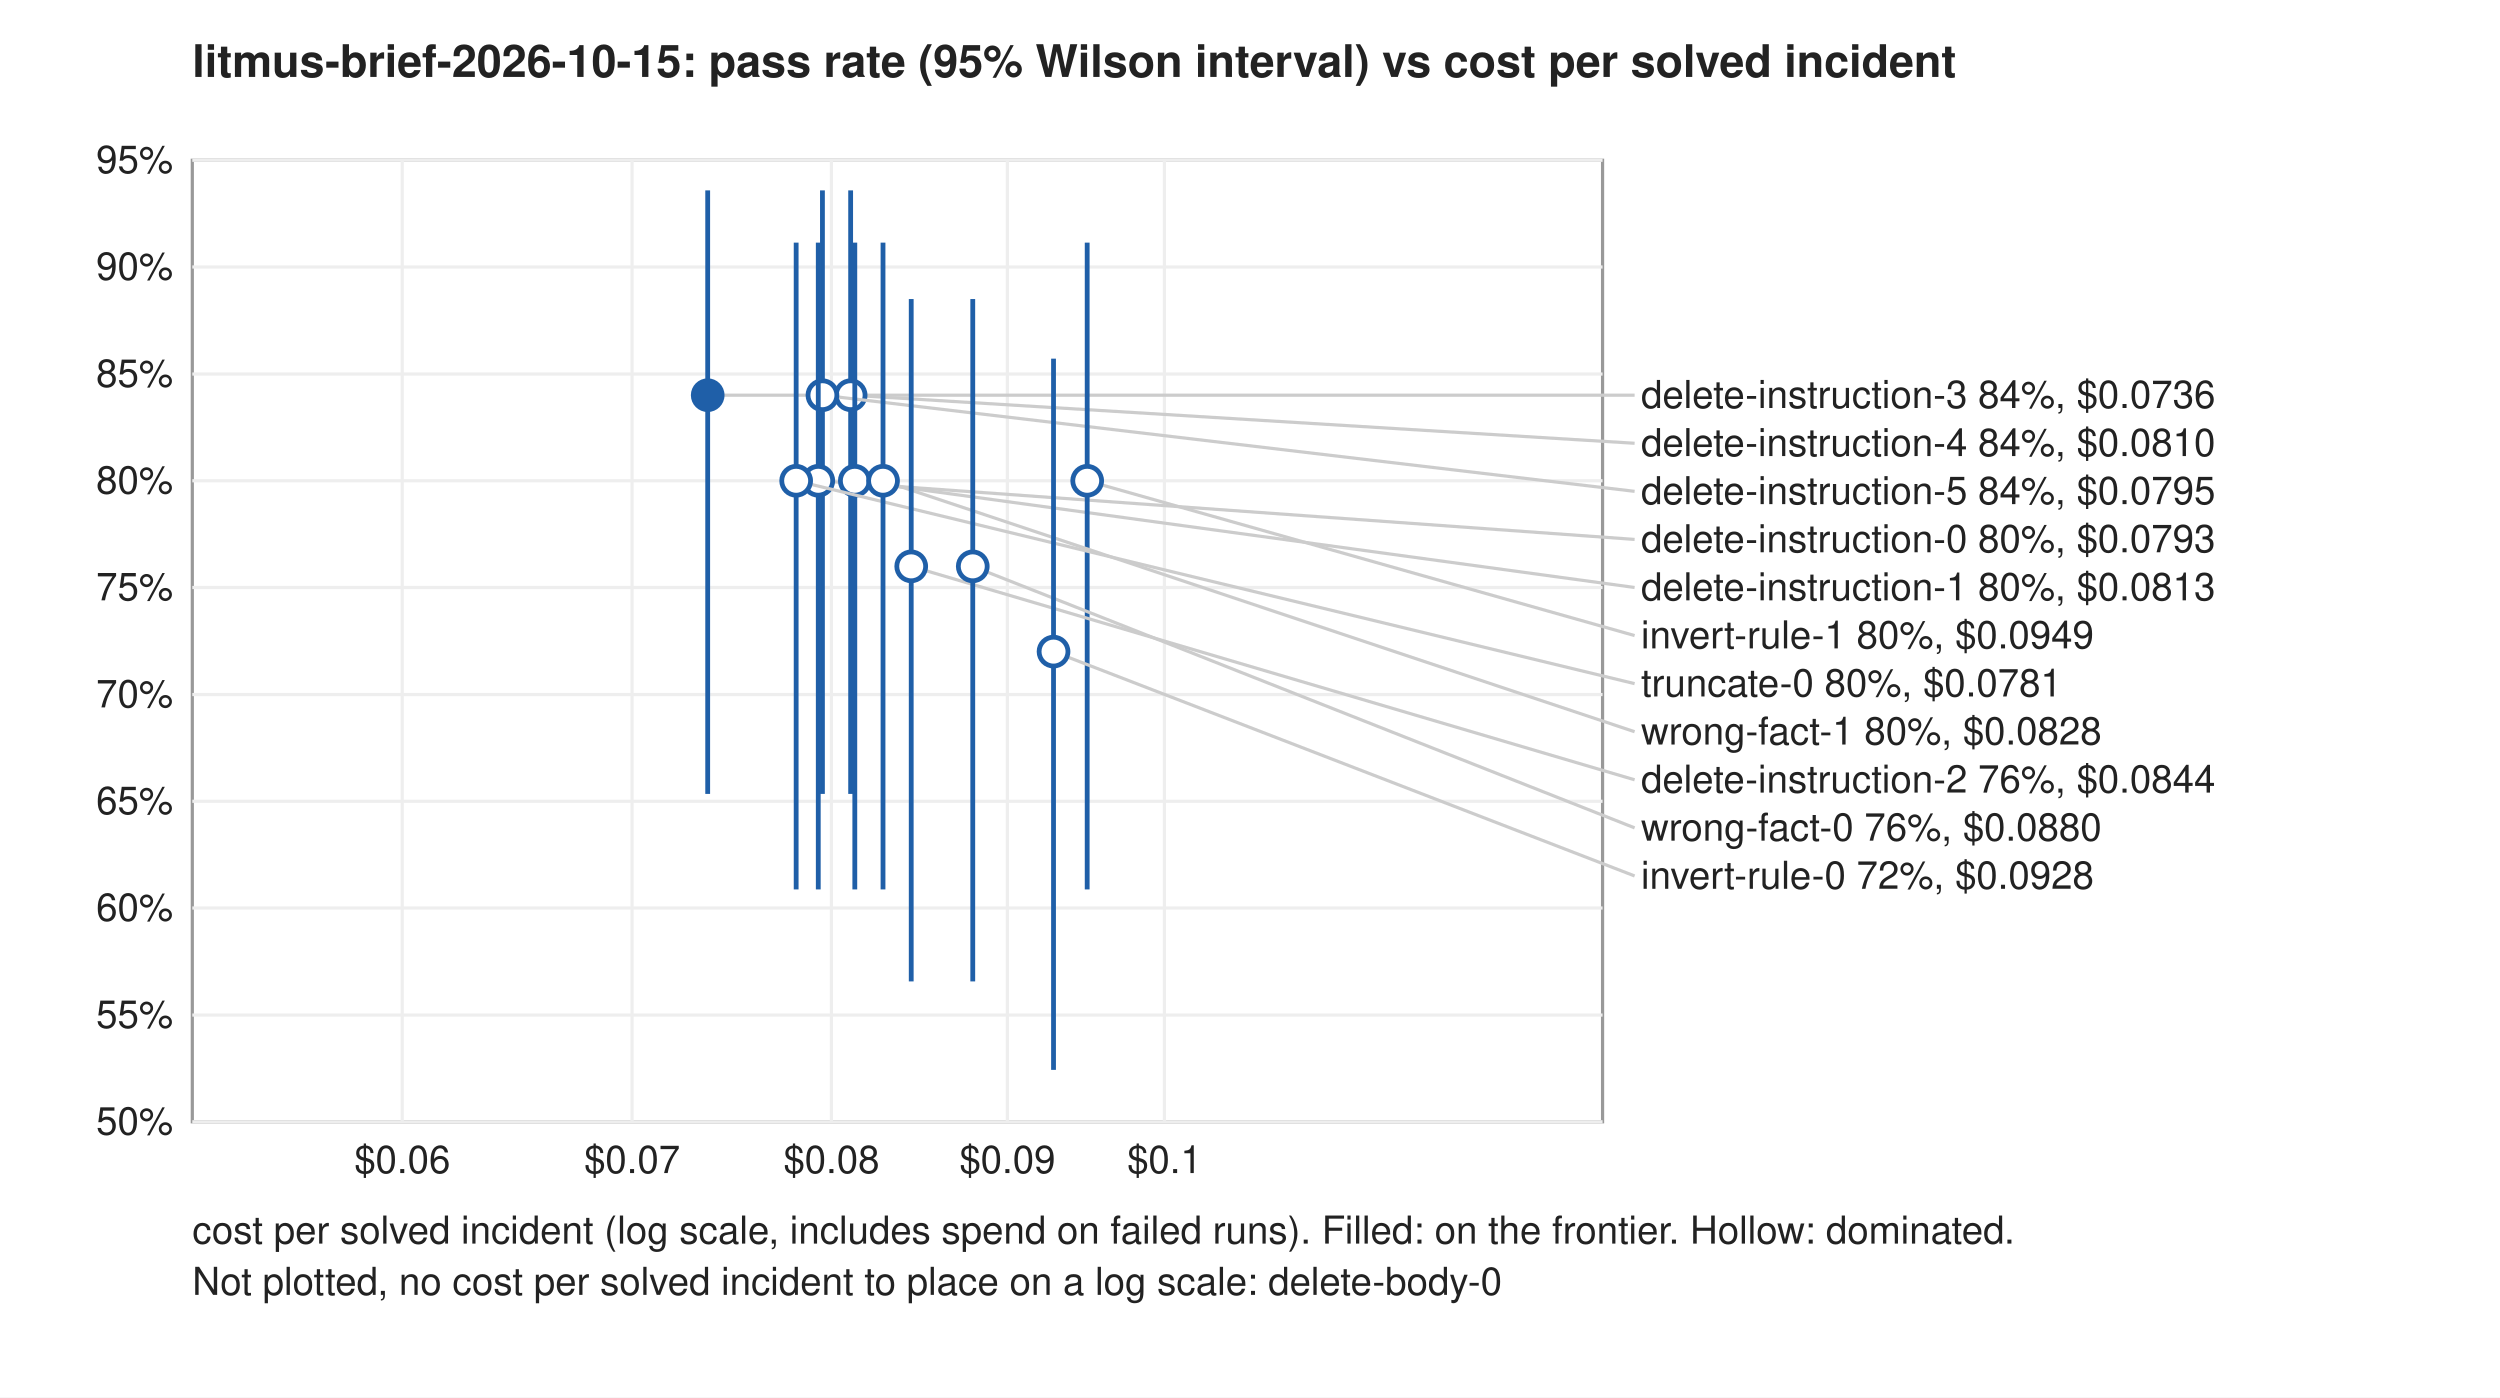
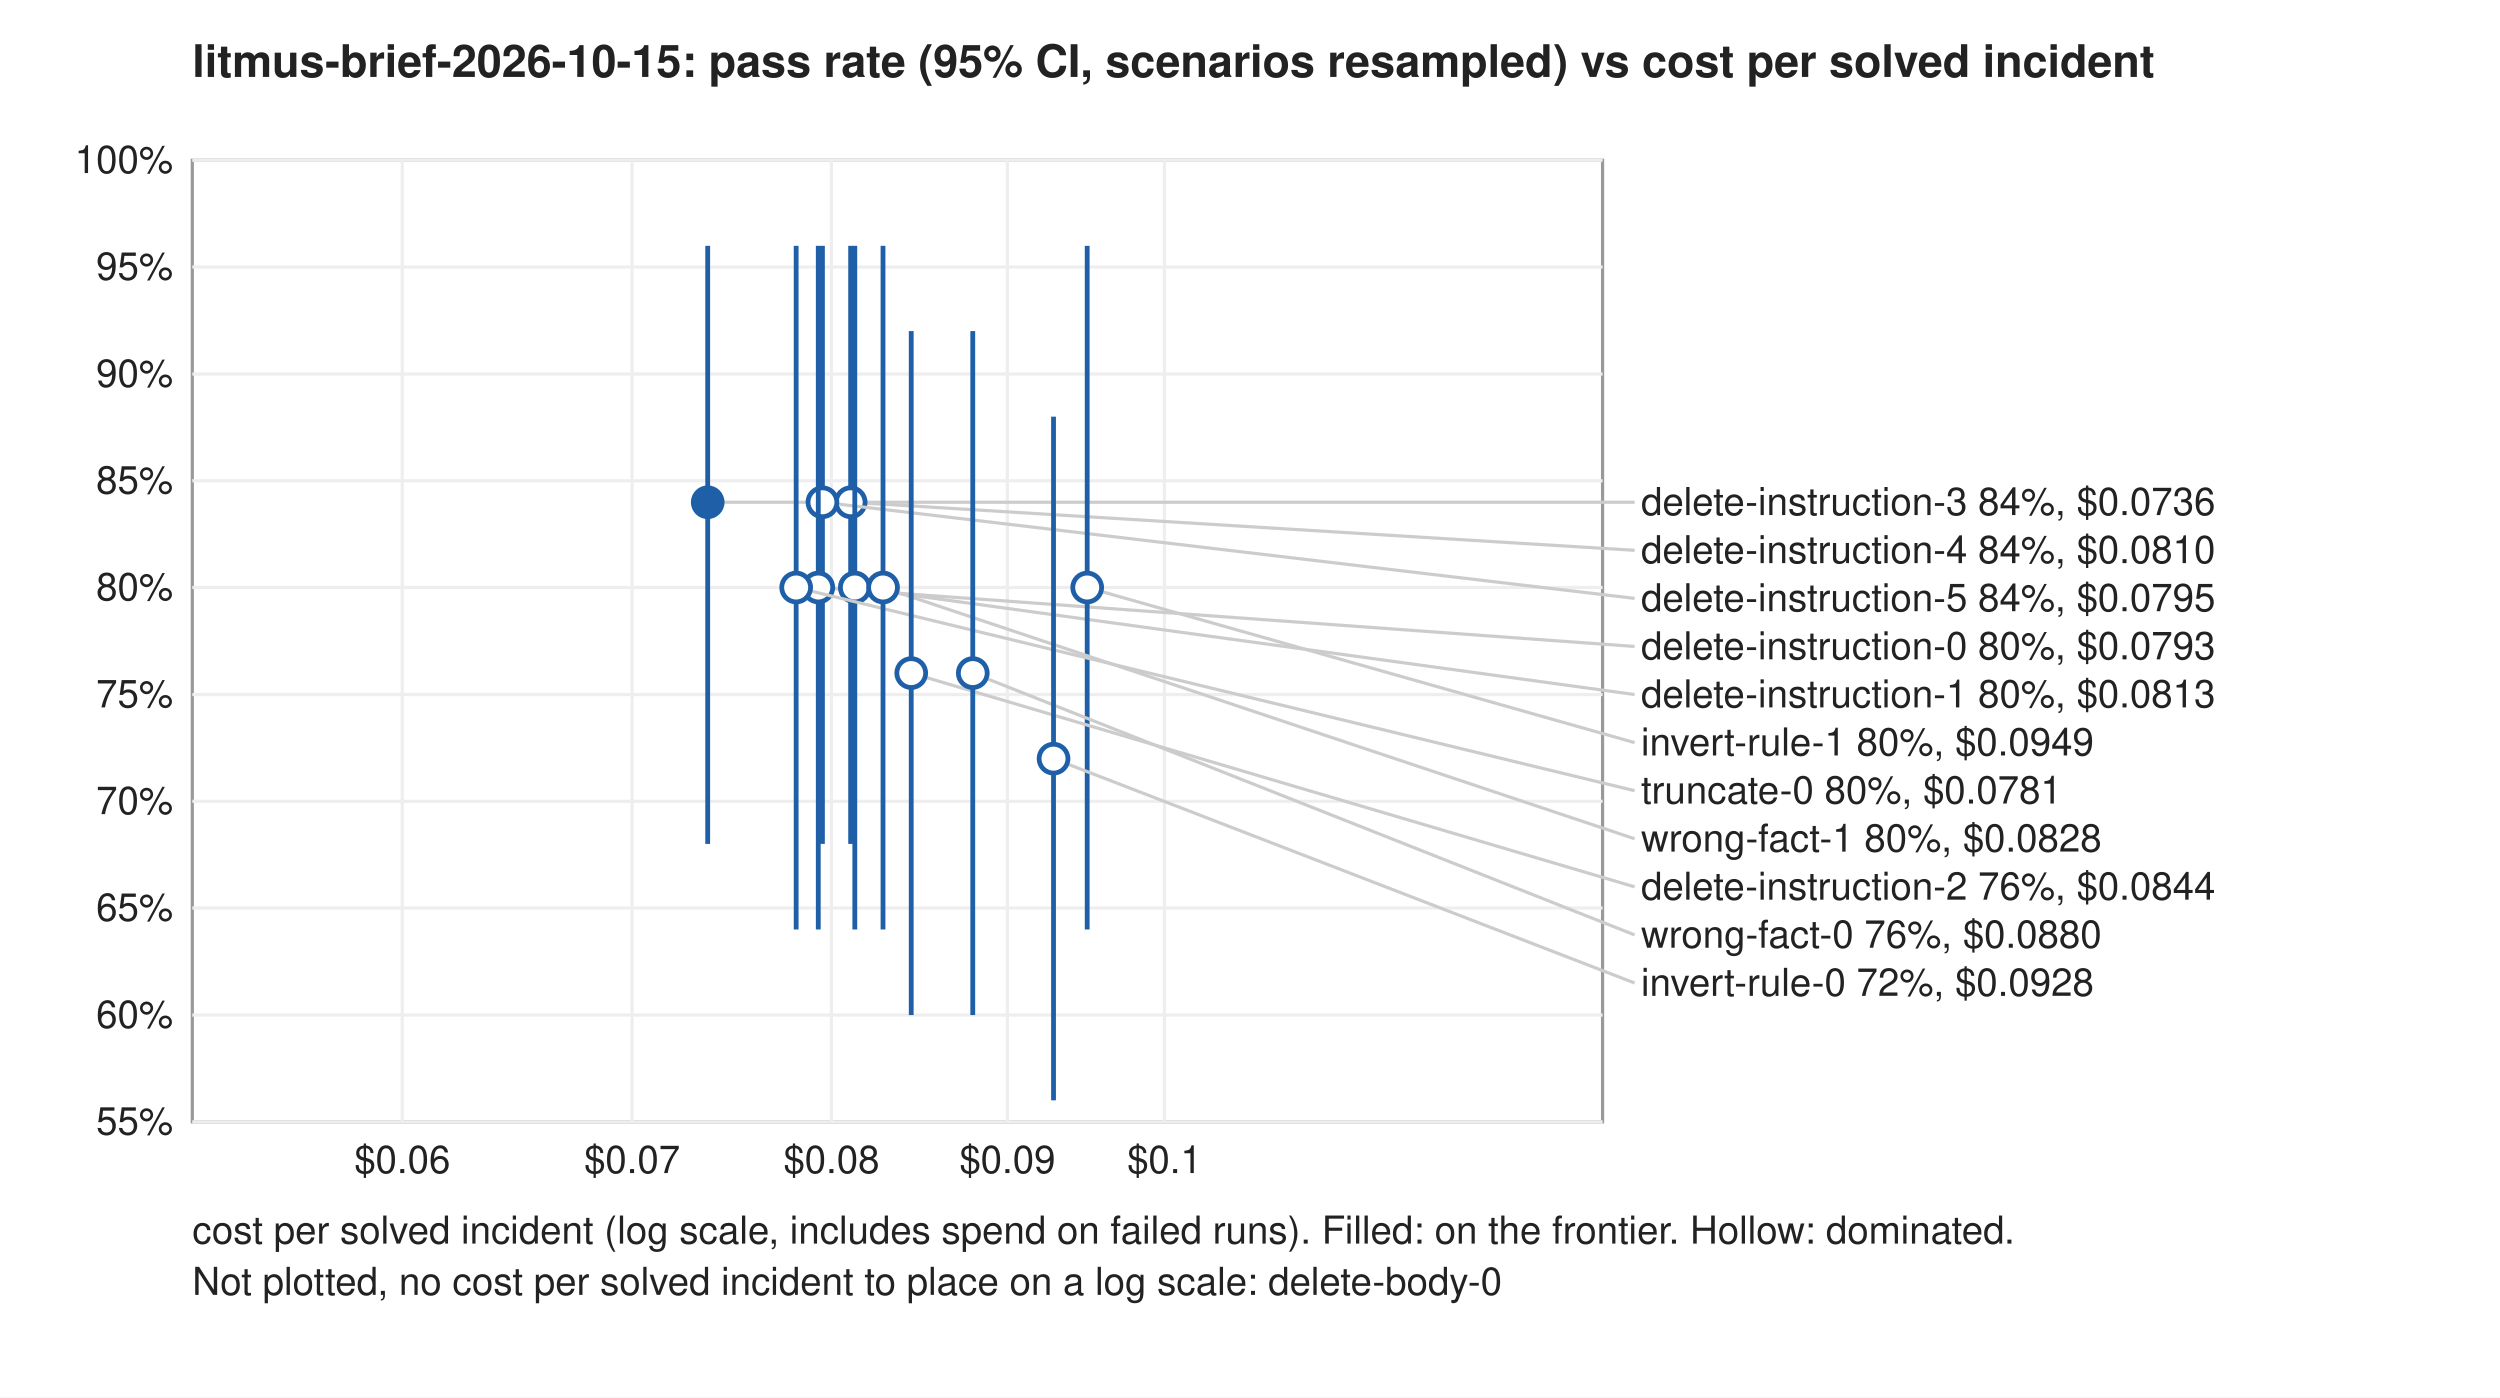
<svg xmlns="http://www.w3.org/2000/svg" width="780" height="436" viewBox="0 0 780 436" role="img">
  <rect width="780" height="436" fill="#fff" />
-   <text x="60" y="24" font-family="Helvetica, Arial, sans-serif" fill="#222" font-size="14" font-weight="bold">litmus-brief-2026-10-15: pass rate (95% Wilson interval) vs cost per solved incident</text>
+   <text x="60" y="24" font-family="Helvetica, Arial, sans-serif" fill="#222" font-size="14" font-weight="bold">litmus-brief-2026-10-15: pass rate (95% CI, scenarios resampled) vs cost per solved incident</text>
  <rect x="60" y="50" width="440" height="300" fill="none" stroke="#999" />
  <line x1="60" y1="350.0" x2="500" y2="350.0" stroke="#eee" />
-   <text x="54" y="354.0" font-family="Helvetica, Arial, sans-serif" fill="#222" font-size="12" text-anchor="end">50%</text>
+   <text x="54" y="354.0" font-family="Helvetica, Arial, sans-serif" fill="#222" font-size="12" text-anchor="end">55%</text>
  <line x1="60" y1="316.7" x2="500" y2="316.7" stroke="#eee" />
-   <text x="54" y="320.7" font-family="Helvetica, Arial, sans-serif" fill="#222" font-size="12" text-anchor="end">55%</text>
+   <text x="54" y="320.7" font-family="Helvetica, Arial, sans-serif" fill="#222" font-size="12" text-anchor="end">60%</text>
  <line x1="60" y1="283.3" x2="500" y2="283.3" stroke="#eee" />
-   <text x="54" y="287.3" font-family="Helvetica, Arial, sans-serif" fill="#222" font-size="12" text-anchor="end">60%</text>
+   <text x="54" y="287.3" font-family="Helvetica, Arial, sans-serif" fill="#222" font-size="12" text-anchor="end">65%</text>
  <line x1="60" y1="250.0" x2="500" y2="250.0" stroke="#eee" />
-   <text x="54" y="254.0" font-family="Helvetica, Arial, sans-serif" fill="#222" font-size="12" text-anchor="end">65%</text>
+   <text x="54" y="254.0" font-family="Helvetica, Arial, sans-serif" fill="#222" font-size="12" text-anchor="end">70%</text>
  <line x1="60" y1="216.7" x2="500" y2="216.7" stroke="#eee" />
-   <text x="54" y="220.7" font-family="Helvetica, Arial, sans-serif" fill="#222" font-size="12" text-anchor="end">70%</text>
+   <text x="54" y="220.7" font-family="Helvetica, Arial, sans-serif" fill="#222" font-size="12" text-anchor="end">75%</text>
  <line x1="60" y1="183.3" x2="500" y2="183.3" stroke="#eee" />
-   <text x="54" y="187.3" font-family="Helvetica, Arial, sans-serif" fill="#222" font-size="12" text-anchor="end">75%</text>
+   <text x="54" y="187.3" font-family="Helvetica, Arial, sans-serif" fill="#222" font-size="12" text-anchor="end">80%</text>
  <line x1="60" y1="150.0" x2="500" y2="150.0" stroke="#eee" />
-   <text x="54" y="154.0" font-family="Helvetica, Arial, sans-serif" fill="#222" font-size="12" text-anchor="end">80%</text>
+   <text x="54" y="154.0" font-family="Helvetica, Arial, sans-serif" fill="#222" font-size="12" text-anchor="end">85%</text>
  <line x1="60" y1="116.7" x2="500" y2="116.7" stroke="#eee" />
-   <text x="54" y="120.7" font-family="Helvetica, Arial, sans-serif" fill="#222" font-size="12" text-anchor="end">85%</text>
+   <text x="54" y="120.7" font-family="Helvetica, Arial, sans-serif" fill="#222" font-size="12" text-anchor="end">90%</text>
  <line x1="60" y1="83.3" x2="500" y2="83.3" stroke="#eee" />
-   <text x="54" y="87.3" font-family="Helvetica, Arial, sans-serif" fill="#222" font-size="12" text-anchor="end">90%</text>
+   <text x="54" y="87.3" font-family="Helvetica, Arial, sans-serif" fill="#222" font-size="12" text-anchor="end">95%</text>
  <line x1="60" y1="50.0" x2="500" y2="50.0" stroke="#eee" />
-   <text x="54" y="54.0" font-family="Helvetica, Arial, sans-serif" fill="#222" font-size="12" text-anchor="end">95%</text>
+   <text x="54" y="54.0" font-family="Helvetica, Arial, sans-serif" fill="#222" font-size="12" text-anchor="end">100%</text>
  <line x1="125.5" y1="50" x2="125.5" y2="350" stroke="#eee" />
  <text x="125.5" y="366" font-family="Helvetica, Arial, sans-serif" fill="#222" font-size="12" text-anchor="middle">$0.06</text>
  <line x1="197.2" y1="50" x2="197.2" y2="350" stroke="#eee" />
  <text x="197.2" y="366" font-family="Helvetica, Arial, sans-serif" fill="#222" font-size="12" text-anchor="middle">$0.07</text>
  <line x1="259.4" y1="50" x2="259.4" y2="350" stroke="#eee" />
  <text x="259.4" y="366" font-family="Helvetica, Arial, sans-serif" fill="#222" font-size="12" text-anchor="middle">$0.08</text>
  <line x1="314.3" y1="50" x2="314.3" y2="350" stroke="#eee" />
  <text x="314.3" y="366" font-family="Helvetica, Arial, sans-serif" fill="#222" font-size="12" text-anchor="middle">$0.09</text>
  <line x1="363.3" y1="50" x2="363.3" y2="350" stroke="#eee" />
  <text x="363.3" y="366" font-family="Helvetica, Arial, sans-serif" fill="#222" font-size="12" text-anchor="middle">$0.1</text>
  <g data-config="delete-instruction-3">
-     <line x1="220.8" y1="123.3" x2="510" y2="123.3" stroke="#ccc" />
-     <line x1="220.8" y1="247.7" x2="220.8" y2="59.4" stroke="#1f5fa8" stroke-width="1.5" />
-     <circle cx="220.8" cy="123.3" r="4.5" fill="#1f5fa8" stroke="#1f5fa8" stroke-width="1.5" />
-     <text x="512" y="127.3" font-family="Helvetica, Arial, sans-serif" fill="#222" font-size="12">delete-instruction-3 84%, $0.0736</text>
+     <line x1="220.8" y1="156.7" x2="510" y2="156.7" stroke="#ccc" />
+     <line x1="220.8" y1="263.3" x2="220.8" y2="76.7" stroke="#1f5fa8" stroke-width="1.5" />
+     <circle cx="220.8" cy="156.7" r="4.5" fill="#1f5fa8" stroke="#1f5fa8" stroke-width="1.5" />
+     <text x="512" y="160.7" font-family="Helvetica, Arial, sans-serif" fill="#222" font-size="12">delete-instruction-3 84%, $0.0736</text>
  </g>
  <g data-config="delete-instruction-4">
-     <line x1="265.4" y1="123.3" x2="510" y2="138.3" stroke="#ccc" />
-     <line x1="265.4" y1="247.7" x2="265.4" y2="59.4" stroke="#1f5fa8" stroke-width="1.5" />
-     <circle cx="265.4" cy="123.3" r="4.5" fill="#fff" stroke="#1f5fa8" stroke-width="1.5" />
-     <text x="512" y="142.3" font-family="Helvetica, Arial, sans-serif" fill="#222" font-size="12">delete-instruction-4 84%, $0.0810</text>
+     <line x1="265.4" y1="156.7" x2="510" y2="171.7" stroke="#ccc" />
+     <line x1="265.4" y1="263.3" x2="265.4" y2="76.7" stroke="#1f5fa8" stroke-width="1.5" />
+     <circle cx="265.4" cy="156.7" r="4.5" fill="#fff" stroke="#1f5fa8" stroke-width="1.5" />
+     <text x="512" y="175.7" font-family="Helvetica, Arial, sans-serif" fill="#222" font-size="12">delete-instruction-4 84%, $0.0810</text>
  </g>
  <g data-config="delete-instruction-5">
-     <line x1="256.6" y1="123.3" x2="510" y2="153.3" stroke="#ccc" />
-     <line x1="256.6" y1="247.7" x2="256.6" y2="59.4" stroke="#1f5fa8" stroke-width="1.5" />
-     <circle cx="256.6" cy="123.3" r="4.5" fill="#fff" stroke="#1f5fa8" stroke-width="1.5" />
-     <text x="512" y="157.3" font-family="Helvetica, Arial, sans-serif" fill="#222" font-size="12">delete-instruction-5 84%, $0.0795</text>
+     <line x1="256.6" y1="156.7" x2="510" y2="186.7" stroke="#ccc" />
+     <line x1="256.6" y1="263.3" x2="256.6" y2="76.7" stroke="#1f5fa8" stroke-width="1.5" />
+     <circle cx="256.6" cy="156.7" r="4.5" fill="#fff" stroke="#1f5fa8" stroke-width="1.5" />
+     <text x="512" y="190.7" font-family="Helvetica, Arial, sans-serif" fill="#222" font-size="12">delete-instruction-5 84%, $0.0795</text>
  </g>
  <g data-config="delete-instruction-0">
-     <line x1="255.3" y1="150.0" x2="510" y2="168.3" stroke="#ccc" />
-     <line x1="255.3" y1="277.5" x2="255.3" y2="75.7" stroke="#1f5fa8" stroke-width="1.5" />
-     <circle cx="255.3" cy="150.0" r="4.5" fill="#fff" stroke="#1f5fa8" stroke-width="1.5" />
-     <text x="512" y="172.3" font-family="Helvetica, Arial, sans-serif" fill="#222" font-size="12">delete-instruction-0 80%, $0.0793</text>
+     <line x1="255.3" y1="183.3" x2="510" y2="201.7" stroke="#ccc" />
+     <line x1="255.3" y1="290.0" x2="255.3" y2="76.7" stroke="#1f5fa8" stroke-width="1.5" />
+     <circle cx="255.3" cy="183.3" r="4.5" fill="#fff" stroke="#1f5fa8" stroke-width="1.5" />
+     <text x="512" y="205.7" font-family="Helvetica, Arial, sans-serif" fill="#222" font-size="12">delete-instruction-0 80%, $0.0793</text>
  </g>
  <g data-config="delete-instruction-1">
-     <line x1="266.7" y1="150.0" x2="510" y2="183.3" stroke="#ccc" />
-     <line x1="266.7" y1="277.5" x2="266.7" y2="75.7" stroke="#1f5fa8" stroke-width="1.5" />
-     <circle cx="266.7" cy="150.0" r="4.5" fill="#fff" stroke="#1f5fa8" stroke-width="1.5" />
-     <text x="512" y="187.3" font-family="Helvetica, Arial, sans-serif" fill="#222" font-size="12">delete-instruction-1 80%, $0.0813</text>
+     <line x1="266.7" y1="183.3" x2="510" y2="216.7" stroke="#ccc" />
+     <line x1="266.7" y1="290.0" x2="266.7" y2="76.7" stroke="#1f5fa8" stroke-width="1.5" />
+     <circle cx="266.7" cy="183.3" r="4.5" fill="#fff" stroke="#1f5fa8" stroke-width="1.5" />
+     <text x="512" y="220.7" font-family="Helvetica, Arial, sans-serif" fill="#222" font-size="12">delete-instruction-1 80%, $0.0813</text>
  </g>
  <g data-config="invert-rule-1">
-     <line x1="339.2" y1="150.0" x2="510" y2="198.3" stroke="#ccc" />
-     <line x1="339.2" y1="277.5" x2="339.2" y2="75.7" stroke="#1f5fa8" stroke-width="1.5" />
-     <circle cx="339.2" cy="150.0" r="4.5" fill="#fff" stroke="#1f5fa8" stroke-width="1.5" />
-     <text x="512" y="202.3" font-family="Helvetica, Arial, sans-serif" fill="#222" font-size="12">invert-rule-1 80%, $0.0949</text>
+     <line x1="339.2" y1="183.3" x2="510" y2="231.7" stroke="#ccc" />
+     <line x1="339.2" y1="290.0" x2="339.2" y2="76.7" stroke="#1f5fa8" stroke-width="1.5" />
+     <circle cx="339.2" cy="183.3" r="4.5" fill="#fff" stroke="#1f5fa8" stroke-width="1.5" />
+     <text x="512" y="235.7" font-family="Helvetica, Arial, sans-serif" fill="#222" font-size="12">invert-rule-1 80%, $0.0949</text>
  </g>
  <g data-config="truncate-0">
-     <line x1="248.4" y1="150.0" x2="510" y2="213.3" stroke="#ccc" />
-     <line x1="248.4" y1="277.5" x2="248.4" y2="75.7" stroke="#1f5fa8" stroke-width="1.5" />
-     <circle cx="248.4" cy="150.0" r="4.5" fill="#fff" stroke="#1f5fa8" stroke-width="1.5" />
-     <text x="512" y="217.3" font-family="Helvetica, Arial, sans-serif" fill="#222" font-size="12">truncate-0 80%, $0.0781</text>
+     <line x1="248.4" y1="183.3" x2="510" y2="246.7" stroke="#ccc" />
+     <line x1="248.4" y1="290.0" x2="248.4" y2="76.7" stroke="#1f5fa8" stroke-width="1.5" />
+     <circle cx="248.4" cy="183.3" r="4.5" fill="#fff" stroke="#1f5fa8" stroke-width="1.5" />
+     <text x="512" y="250.7" font-family="Helvetica, Arial, sans-serif" fill="#222" font-size="12">truncate-0 80%, $0.0781</text>
  </g>
  <g data-config="wrong-fact-1">
-     <line x1="275.5" y1="150.0" x2="510" y2="228.3" stroke="#ccc" />
-     <line x1="275.5" y1="277.5" x2="275.5" y2="75.7" stroke="#1f5fa8" stroke-width="1.5" />
-     <circle cx="275.5" cy="150.0" r="4.5" fill="#fff" stroke="#1f5fa8" stroke-width="1.5" />
-     <text x="512" y="232.3" font-family="Helvetica, Arial, sans-serif" fill="#222" font-size="12">wrong-fact-1 80%, $0.0828</text>
+     <line x1="275.5" y1="183.3" x2="510" y2="261.7" stroke="#ccc" />
+     <line x1="275.5" y1="290.0" x2="275.5" y2="76.7" stroke="#1f5fa8" stroke-width="1.5" />
+     <circle cx="275.5" cy="183.3" r="4.5" fill="#fff" stroke="#1f5fa8" stroke-width="1.5" />
+     <text x="512" y="265.7" font-family="Helvetica, Arial, sans-serif" fill="#222" font-size="12">wrong-fact-1 80%, $0.0828</text>
  </g>
  <g data-config="delete-instruction-2">
-     <line x1="284.3" y1="176.7" x2="510" y2="243.3" stroke="#ccc" />
-     <line x1="284.3" y1="306.2" x2="284.3" y2="93.3" stroke="#1f5fa8" stroke-width="1.5" />
-     <circle cx="284.3" cy="176.7" r="4.5" fill="#fff" stroke="#1f5fa8" stroke-width="1.5" />
-     <text x="512" y="247.3" font-family="Helvetica, Arial, sans-serif" fill="#222" font-size="12">delete-instruction-2 76%, $0.0844</text>
+     <line x1="284.3" y1="210.0" x2="510" y2="276.7" stroke="#ccc" />
+     <line x1="284.3" y1="316.7" x2="284.3" y2="103.3" stroke="#1f5fa8" stroke-width="1.5" />
+     <circle cx="284.3" cy="210.0" r="4.5" fill="#fff" stroke="#1f5fa8" stroke-width="1.5" />
+     <text x="512" y="280.7" font-family="Helvetica, Arial, sans-serif" fill="#222" font-size="12">delete-instruction-2 76%, $0.0844</text>
  </g>
  <g data-config="wrong-fact-0">
-     <line x1="303.5" y1="176.7" x2="510" y2="258.3" stroke="#ccc" />
-     <line x1="303.5" y1="306.2" x2="303.5" y2="93.3" stroke="#1f5fa8" stroke-width="1.5" />
-     <circle cx="303.5" cy="176.7" r="4.5" fill="#fff" stroke="#1f5fa8" stroke-width="1.5" />
-     <text x="512" y="262.3" font-family="Helvetica, Arial, sans-serif" fill="#222" font-size="12">wrong-fact-0 76%, $0.0880</text>
+     <line x1="303.5" y1="210.0" x2="510" y2="291.7" stroke="#ccc" />
+     <line x1="303.5" y1="316.7" x2="303.5" y2="103.3" stroke="#1f5fa8" stroke-width="1.5" />
+     <circle cx="303.5" cy="210.0" r="4.5" fill="#fff" stroke="#1f5fa8" stroke-width="1.5" />
+     <text x="512" y="295.7" font-family="Helvetica, Arial, sans-serif" fill="#222" font-size="12">wrong-fact-0 76%, $0.0880</text>
  </g>
  <g data-config="invert-rule-0">
-     <line x1="328.7" y1="203.3" x2="510" y2="273.3" stroke="#ccc" />
-     <line x1="328.7" y1="333.8" x2="328.7" y2="111.9" stroke="#1f5fa8" stroke-width="1.5" />
-     <circle cx="328.7" cy="203.3" r="4.5" fill="#fff" stroke="#1f5fa8" stroke-width="1.5" />
-     <text x="512" y="277.3" font-family="Helvetica, Arial, sans-serif" fill="#222" font-size="12">invert-rule-0 72%, $0.0928</text>
+     <line x1="328.7" y1="236.7" x2="510" y2="306.7" stroke="#ccc" />
+     <line x1="328.7" y1="343.3" x2="328.7" y2="130.0" stroke="#1f5fa8" stroke-width="1.5" />
+     <circle cx="328.7" cy="236.7" r="4.5" fill="#fff" stroke="#1f5fa8" stroke-width="1.5" />
+     <text x="512" y="310.7" font-family="Helvetica, Arial, sans-serif" fill="#222" font-size="12">invert-rule-0 72%, $0.0928</text>
  </g>
  <text x="60" y="388" font-family="Helvetica, Arial, sans-serif" fill="#222" font-size="12">cost per solved incident (log scale, includes spend on failed runs). Filled: on the frontier. Hollow: dominated.</text>
  <text x="60" y="404" font-family="Helvetica, Arial, sans-serif" fill="#222" font-size="12">Not plotted, no cost per solved incident to place on a log scale: delete-body-0</text>
</svg>
